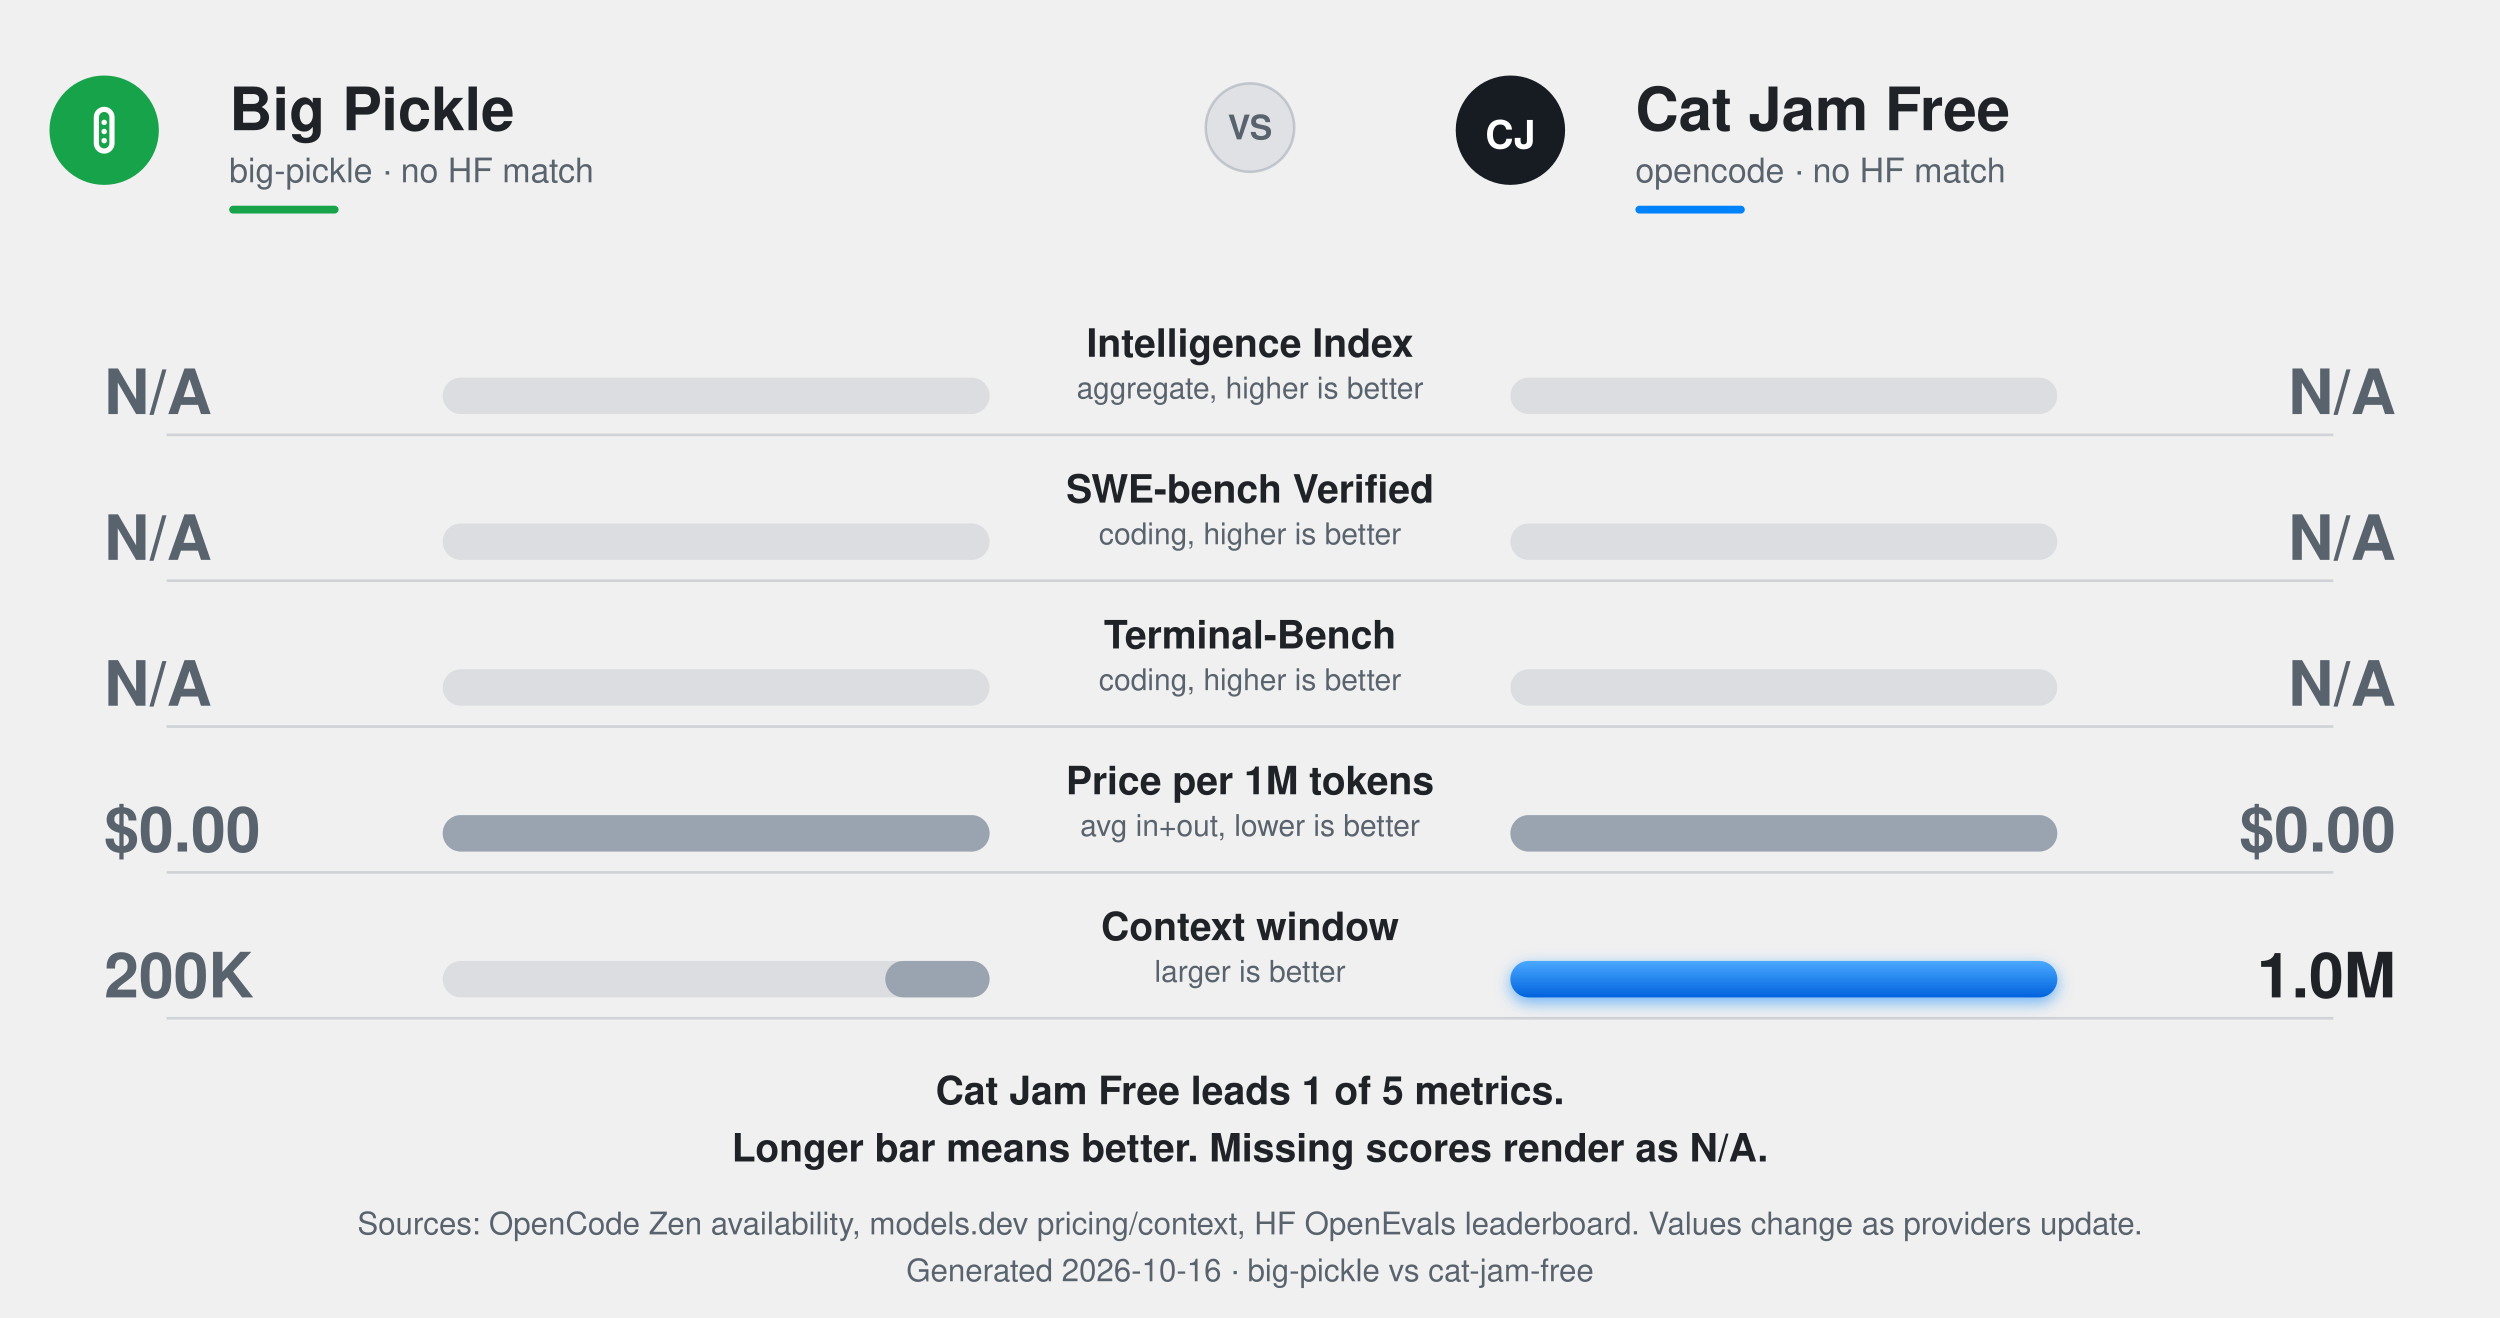
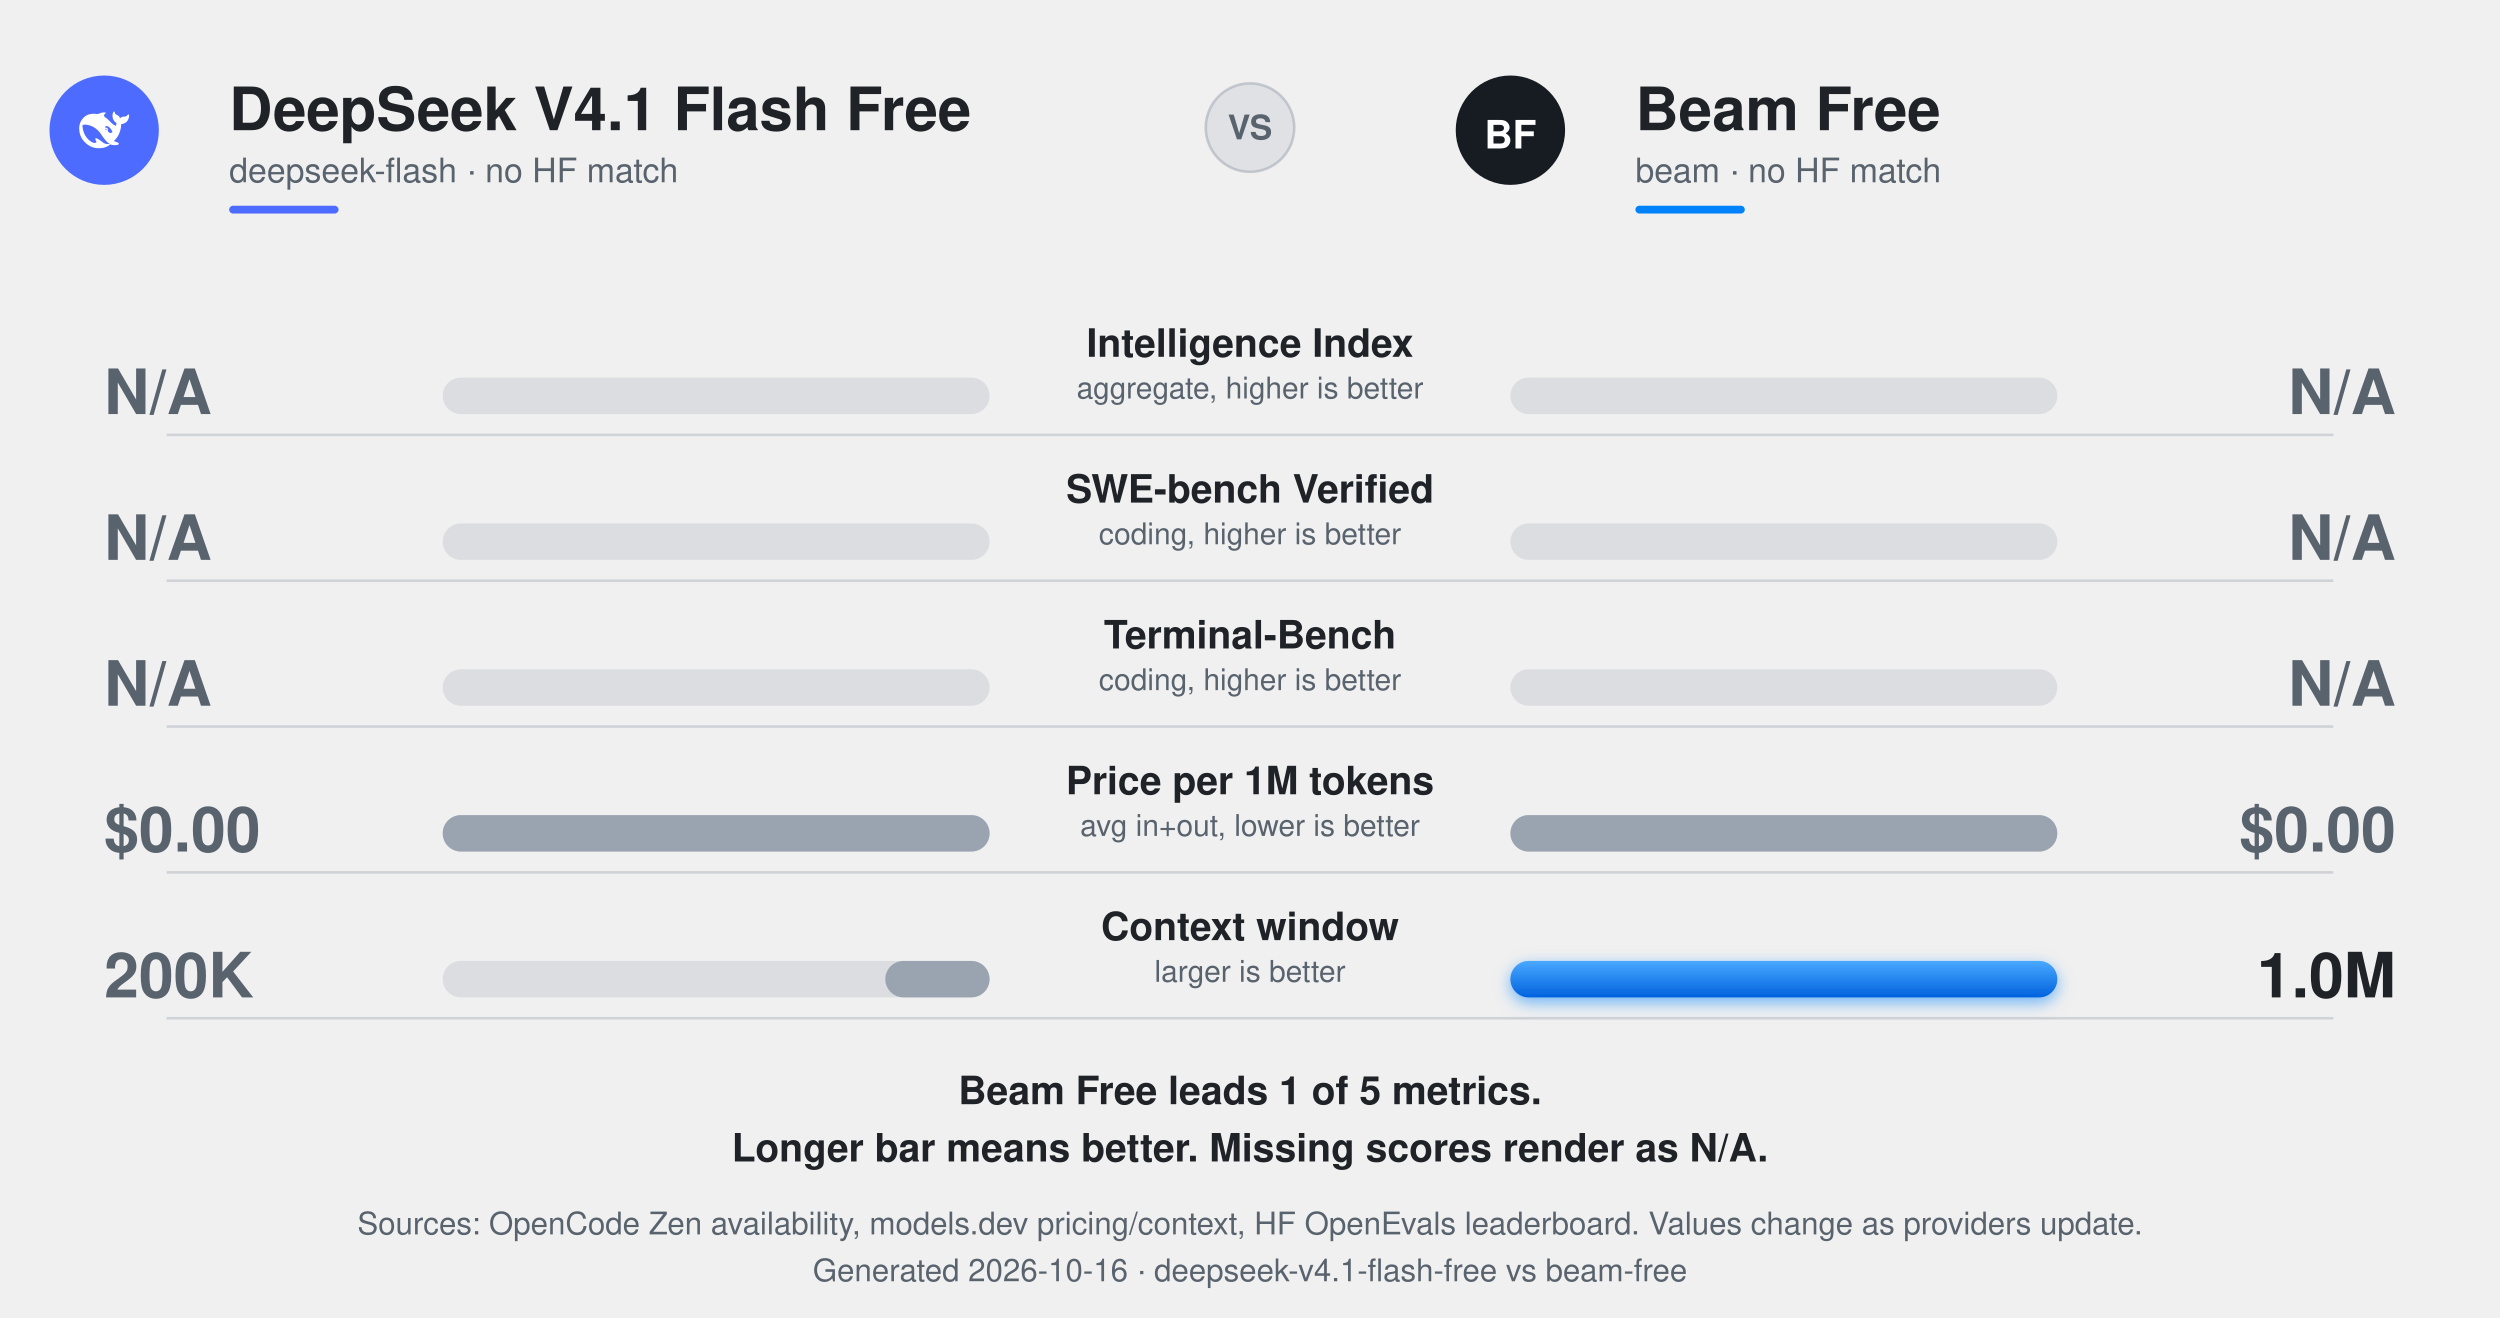
<svg xmlns="http://www.w3.org/2000/svg" width="960" height="506" viewBox="0 0 960 506" role="img" aria-labelledby="t d">
  <defs>
    <linearGradient id="gWin" x1="0" y1="0" x2="0" y2="1">
      <stop offset="0" stop-color="#4aa9ff" />
      <stop offset="1" stop-color="#0062dd" />
    </linearGradient>
    <linearGradient id="gLeft" x1="0" y1="0" x2="0" y2="1">
      <stop offset="0" stop-color="#4a545f" />
      <stop offset="1" stop-color="#171c23" />
    </linearGradient>
    <filter id="glowW" x="-30%" y="-150%" width="160%" height="400%">
      <feDropShadow dx="0" dy="2" stdDeviation="3" flood-color="#0082fb" flood-opacity=".55" />
    </filter>
    <style>
      text{font-variant-numeric:tabular-nums}
      @media (prefers-color-scheme:dark){
        .ink{fill:#f0f6fc}.mute{fill:#9198a1}.win{fill:#f0f6fc}.lose{fill:#8b95a1}
      }
    </style>
  </defs>
  <g font-family="ui-sans-serif,-apple-system,Segoe UI,Helvetica,Arial,sans-serif">
    <g transform="translate(40 50)">
-       <circle r="21" fill="#16A34A" />
-       <g transform="translate(-12 -12)">
-         <rect x="9" y="4" width="6" height="16" rx="3" fill="none" stroke="#fff" stroke-width="2" />
-         <circle cx="12" cy="9" r="1.05" fill="#fff" />
-         <circle cx="12" cy="12.5" r="1.05" fill="#fff" />
-         <circle cx="12" cy="16" r="1.05" fill="#fff" />
+       <circle r="21" fill="#4D6BFE" />
+       <g transform="translate(-9.6 -9.6) scale(0.8)" fill="#fff">
+         <path d="M23.748 4.482c-.254-.124-.364.113-.512.234-.051.039-.094.09-.137.136-.372.397-.806.657-1.373.626-.829-.046-1.537.214-2.163.848-.133-.782-.575-1.248-1.247-1.548-.352-.156-.708-.311-.955-.65-.172-.241-.219-.51-.305-.774-.055-.16-.11-.323-.293-.35-.2-.031-.278.136-.356.276-.313.572-.434 1.202-.422 1.84.027 1.436.633 2.58 1.838 3.393.137.093.172.187.129.323-.082.28-.18.552-.266.833-.055.179-.137.217-.329.14a5.526 5.526 0 01-1.736-1.18c-.857-.828-1.631-1.742-2.597-2.458a11.365 11.365 0 00-.689-.471c-.985-.957.13-1.743.388-1.836.27-.098.093-.432-.779-.428-.872.004-1.67.295-2.687.684a3.055 3.055 0 01-.465.137 9.597 9.597 0 00-2.883-.102c-1.885.21-3.39 1.102-4.497 2.623C.082 8.606-.231 10.684.152 12.85c.403 2.284 1.569 4.175 3.36 5.653 1.858 1.533 3.997 2.284 6.438 2.14 1.482-.085 3.133-.284 4.994-1.86.47.234.962.327 1.78.397.63.059 1.236-.03 1.705-.128.735-.156.684-.837.419-.961-2.155-1.004-1.682-.595-2.113-.926 1.096-1.296 2.746-2.642 3.392-7.003.05-.347.007-.565 0-.845-.004-.17.035-.237.23-.256a4.173 4.173 0 001.545-.475c1.396-.763 1.96-2.015 2.093-3.517.02-.23-.004-.467-.247-.588zM11.581 18c-2.089-1.642-3.102-2.183-3.52-2.16-.392.024-.321.471-.235.763.09.288.207.486.371.739.114.167.192.416-.113.603-.673.416-1.842-.14-1.897-.167-1.361-.802-2.5-1.86-3.301-3.307-.774-1.393-1.224-2.887-1.298-4.482-.02-.386.093-.522.477-.592a4.696 4.696 0 011.529-.039c2.132.312 3.946 1.265 5.468 2.774.868.86 1.525 1.887 2.202 2.891.72 1.066 1.494 2.082 2.48 2.914.348.292.625.514.891.677-.802.09-2.14.11-3.054-.614zm1-6.44a.306.306 0 01.415-.287.302.302 0 01.2.288.306.306 0 01-.31.307.303.303 0 01-.304-.308zm3.11 1.596c-.2.081-.399.151-.59.16a1.245 1.245 0 01-.798-.254c-.274-.23-.47-.358-.552-.758a1.73 1.73 0 01.016-.588c.07-.327-.008-.537-.239-.727-.187-.156-.426-.199-.688-.199a.559.559 0 01-.254-.078c-.11-.054-.2-.19-.114-.358.028-.054.16-.186.192-.21.356-.202.767-.136 1.146.016.352.144.618.408 1.001.782.391.451.462.576.685.914.176.265.336.537.445.848.067.195-.019.354-.25.452z" />
      </g>
    </g>
-     <text x="88" y="50" class="ink" fill="#1f2328" font-size="23" font-weight="800">Big Pickle</text>
-     <text x="88" y="70" class="mute" fill="#59636e" font-size="13">big-pickle · no HF match</text>
-     <rect class="ink" fill="#16A34A" x="88" y="79" width="42" height="3" rx="1.5" />
+     <text x="88" y="50" class="ink" fill="#1f2328" font-size="23" font-weight="800">DeepSeek V4.1 Flash Free</text>
+     <text x="88" y="70" class="mute" fill="#59636e" font-size="13">deepseek-flash · no HF match</text>
+     <rect class="ink" fill="#4D6BFE" x="88" y="79" width="42" height="3" rx="1.5" />
    <g transform="translate(580 50)">
      <circle r="21" fill="#171c23" />
-       <text y="7" text-anchor="middle" font-size="15" font-weight="800" fill="#fff">CJ</text>
+       <text y="7" text-anchor="middle" font-size="15" font-weight="800" fill="#fff">BF</text>
    </g>
-     <text x="628" y="50" class="ink" fill="#1f2328" font-size="23" font-weight="800">Cat Jam Free</text>
-     <text x="628" y="70" class="mute" fill="#59636e" font-size="13">opencode · no HF match</text>
+     <text x="628" y="50" class="ink" fill="#1f2328" font-size="23" font-weight="800">Beam Free</text>
+     <text x="628" y="70" class="mute" fill="#59636e" font-size="13">beam · no HF match</text>
    <rect fill="#0082fb" x="628" y="79" width="42" height="3" rx="1.5" />
    <g transform="translate(480 49)">
      <circle r="17" fill="#8892a0" fill-opacity=".15" stroke="#8892a0" stroke-opacity=".4" />
      <text y="4.5" text-anchor="middle" font-size="13" font-weight="800" class="mute" fill="#59636e">VS</text>
    </g>
    <g class="ink" fill="#1f2328" text-anchor="middle" opacity="1">
      <animate attributeName="opacity" values="0;0;1" keyTimes="0;.2;1" dur=".6s" begin="0.150s" fill="freeze" />
      <text x="480" y="137" font-size="15" font-weight="700">Intelligence Index</text>
      <text x="480" y="153" font-size="11.5" class="mute" fill="#59636e">aggregate, higher is better</text>
    </g>
    <rect fill="#8892a0" fill-opacity=".2" x="170" y="145" width="210" height="14" rx="7" />
    <rect fill="#8892a0" fill-opacity=".2" x="580" y="145" width="210" height="14" rx="7" />
    <rect class="loser" fill="#9aa4b0" x="380.00" y="145" width="0.00" height="14" rx="7">
      <animate attributeName="x" values="380;380;380.00" keyTimes="0;.15;1" dur="0.95s" begin="0.150s" calcMode="spline" keySplines="0 0 1 1;.2 .75 .25 1" fill="freeze" />
      <animate attributeName="width" values="0;0;0.00" keyTimes="0;.15;1" dur="0.95s" begin="0.150s" calcMode="spline" keySplines="0 0 1 1;.2 .75 .25 1" fill="freeze" />
    </rect>
    <rect class="loser" fill="#9aa4b0" x="580" y="145" width="0.00" height="14" rx="7">
      <animate attributeName="width" values="0;0;0.00" keyTimes="0;.15;1" dur="0.95s" begin="0.150s" calcMode="spline" keySplines="0 0 1 1;.2 .75 .25 1" fill="freeze" />
    </rect>
    <g class="lose" fill="#59636e" opacity="1">
      <animate attributeName="opacity" values="0;0;1" keyTimes="0;.2;1" dur=".8s" begin="0.150s" fill="freeze" />
      <text x="40" y="159" font-size="24" font-weight="800">N/A</text>
    </g>
    <g class="lose" fill="#59636e" opacity="1">
      <animate attributeName="opacity" values="0;0;1" keyTimes="0;.2;1" dur=".8s" begin="0.150s" fill="freeze" />
      <text x="920" y="159" font-size="24" font-weight="800" text-anchor="end">N/A</text>
    </g>
    <line stroke="#7b8794" stroke-opacity=".28" x1="64" y1="167" x2="896" y2="167" />
    <g class="ink" fill="#1f2328" text-anchor="middle" opacity="1">
      <animate attributeName="opacity" values="0;0;1" keyTimes="0;.2;1" dur=".6s" begin="0.260s" fill="freeze" />
      <text x="480" y="193" font-size="15" font-weight="700">SWE-bench Verified</text>
      <text x="480" y="209" font-size="11.5" class="mute" fill="#59636e">coding, higher is better</text>
    </g>
    <rect fill="#8892a0" fill-opacity=".2" x="170" y="201" width="210" height="14" rx="7" />
    <rect fill="#8892a0" fill-opacity=".2" x="580" y="201" width="210" height="14" rx="7" />
    <rect class="loser" fill="#9aa4b0" x="380.00" y="201" width="0.00" height="14" rx="7">
      <animate attributeName="x" values="380;380;380.00" keyTimes="0;.15;1" dur="1.10s" begin="0.260s" calcMode="spline" keySplines="0 0 1 1;.2 .75 .25 1" fill="freeze" />
      <animate attributeName="width" values="0;0;0.00" keyTimes="0;.15;1" dur="1.10s" begin="0.260s" calcMode="spline" keySplines="0 0 1 1;.2 .75 .25 1" fill="freeze" />
    </rect>
    <rect class="loser" fill="#9aa4b0" x="580" y="201" width="0.00" height="14" rx="7">
      <animate attributeName="width" values="0;0;0.00" keyTimes="0;.15;1" dur="1.10s" begin="0.260s" calcMode="spline" keySplines="0 0 1 1;.2 .75 .25 1" fill="freeze" />
    </rect>
    <g class="lose" fill="#59636e" opacity="1">
      <animate attributeName="opacity" values="0;0;1" keyTimes="0;.2;1" dur=".8s" begin="0.260s" fill="freeze" />
      <text x="40" y="215" font-size="24" font-weight="800">N/A</text>
    </g>
    <g class="lose" fill="#59636e" opacity="1">
      <animate attributeName="opacity" values="0;0;1" keyTimes="0;.2;1" dur=".8s" begin="0.260s" fill="freeze" />
      <text x="920" y="215" font-size="24" font-weight="800" text-anchor="end">N/A</text>
    </g>
    <line stroke="#7b8794" stroke-opacity=".28" x1="64" y1="223" x2="896" y2="223" />
    <g class="ink" fill="#1f2328" text-anchor="middle" opacity="1">
      <animate attributeName="opacity" values="0;0;1" keyTimes="0;.2;1" dur=".6s" begin="0.370s" fill="freeze" />
      <text x="480" y="249" font-size="15" font-weight="700">Terminal-Bench</text>
      <text x="480" y="265" font-size="11.5" class="mute" fill="#59636e">coding, higher is better</text>
    </g>
    <rect fill="#8892a0" fill-opacity=".2" x="170" y="257" width="210" height="14" rx="7" />
    <rect fill="#8892a0" fill-opacity=".2" x="580" y="257" width="210" height="14" rx="7" />
    <rect class="loser" fill="#9aa4b0" x="380.00" y="257" width="0.00" height="14" rx="7">
      <animate attributeName="x" values="380;380;380.00" keyTimes="0;.15;1" dur="1.25s" begin="0.370s" calcMode="spline" keySplines="0 0 1 1;.2 .75 .25 1" fill="freeze" />
      <animate attributeName="width" values="0;0;0.00" keyTimes="0;.15;1" dur="1.25s" begin="0.370s" calcMode="spline" keySplines="0 0 1 1;.2 .75 .25 1" fill="freeze" />
    </rect>
    <rect class="loser" fill="#9aa4b0" x="580" y="257" width="0.00" height="14" rx="7">
      <animate attributeName="width" values="0;0;0.00" keyTimes="0;.15;1" dur="1.25s" begin="0.370s" calcMode="spline" keySplines="0 0 1 1;.2 .75 .25 1" fill="freeze" />
    </rect>
    <g class="lose" fill="#59636e" opacity="1">
      <animate attributeName="opacity" values="0;0;1" keyTimes="0;.2;1" dur=".8s" begin="0.370s" fill="freeze" />
      <text x="40" y="271" font-size="24" font-weight="800">N/A</text>
    </g>
    <g class="lose" fill="#59636e" opacity="1">
      <animate attributeName="opacity" values="0;0;1" keyTimes="0;.2;1" dur=".8s" begin="0.370s" fill="freeze" />
      <text x="920" y="271" font-size="24" font-weight="800" text-anchor="end">N/A</text>
    </g>
    <line stroke="#7b8794" stroke-opacity=".28" x1="64" y1="279" x2="896" y2="279" />
    <g class="ink" fill="#1f2328" text-anchor="middle" opacity="1">
      <animate attributeName="opacity" values="0;0;1" keyTimes="0;.2;1" dur=".6s" begin="0.480s" fill="freeze" />
      <text x="480" y="305" font-size="15" font-weight="700">Price per 1M tokens</text>
      <text x="480" y="321" font-size="11.5" class="mute" fill="#59636e">avg in+out, lower is better</text>
    </g>
    <rect fill="#8892a0" fill-opacity=".2" x="170" y="313" width="210" height="14" rx="7" />
    <rect fill="#8892a0" fill-opacity=".2" x="580" y="313" width="210" height="14" rx="7" />
    <rect class="loser" fill="#9aa4b0" x="170.00" y="313" width="210.00" height="14" rx="7">
      <animate attributeName="x" values="380;380;170.00" keyTimes="0;.15;1" dur="1.40s" begin="0.480s" calcMode="spline" keySplines="0 0 1 1;.2 .75 .25 1" fill="freeze" />
      <animate attributeName="width" values="0;0;210.00" keyTimes="0;.15;1" dur="1.40s" begin="0.480s" calcMode="spline" keySplines="0 0 1 1;.2 .75 .25 1" fill="freeze" />
    </rect>
    <rect class="loser" fill="#9aa4b0" x="580" y="313" width="210.00" height="14" rx="7">
      <animate attributeName="width" values="0;0;210.00" keyTimes="0;.15;1" dur="1.40s" begin="0.480s" calcMode="spline" keySplines="0 0 1 1;.2 .75 .25 1" fill="freeze" />
    </rect>
    <g class="lose" fill="#59636e" opacity="1">
      <animate attributeName="opacity" values="0;0;1" keyTimes="0;.2;1" dur=".8s" begin="0.480s" fill="freeze" />
      <text x="40" y="327" font-size="24" font-weight="800">$0.00</text>
    </g>
    <g class="lose" fill="#59636e" opacity="1">
      <animate attributeName="opacity" values="0;0;1" keyTimes="0;.2;1" dur=".8s" begin="0.480s" fill="freeze" />
      <text x="920" y="327" font-size="24" font-weight="800" text-anchor="end">$0.00</text>
    </g>
    <line stroke="#7b8794" stroke-opacity=".28" x1="64" y1="335" x2="896" y2="335" />
    <g class="ink" fill="#1f2328" text-anchor="middle" opacity="1">
      <animate attributeName="opacity" values="0;0;1" keyTimes="0;.2;1" dur=".6s" begin="0.590s" fill="freeze" />
      <text x="480" y="361" font-size="15" font-weight="700">Context window</text>
      <text x="480" y="377" font-size="11.5" class="mute" fill="#59636e">larger is better</text>
    </g>
    <rect fill="#8892a0" fill-opacity=".2" x="170" y="369" width="210" height="14" rx="7" />
    <rect fill="#8892a0" fill-opacity=".2" x="580" y="369" width="210" height="14" rx="7" />
    <rect class="loser" fill="#9aa4b0" x="339.95" y="369" width="40.05" height="14" rx="7">
      <animate attributeName="x" values="380;380;339.95" keyTimes="0;.15;1" dur="1.55s" begin="0.590s" calcMode="spline" keySplines="0 0 1 1;.2 .75 .25 1" fill="freeze" />
      <animate attributeName="width" values="0;0;40.05" keyTimes="0;.15;1" dur="1.55s" begin="0.590s" calcMode="spline" keySplines="0 0 1 1;.2 .75 .25 1" fill="freeze" />
    </rect>
    <rect class="bm" fill="url(#gWin)" x="580" y="369" width="210.00" height="14" rx="7" filter="url(#glowW)">
      <animate attributeName="width" values="0;0;210.00" keyTimes="0;.15;1" dur="1.55s" begin="0.590s" calcMode="spline" keySplines="0 0 1 1;.2 .75 .25 1" fill="freeze" />
    </rect>
    <g class="lose" fill="#59636e" opacity="1">
      <animate attributeName="opacity" values="0;0;1" keyTimes="0;.2;1" dur=".8s" begin="0.590s" fill="freeze" />
      <text x="40" y="383" font-size="24" font-weight="800">200K</text>
    </g>
    <g class="win" fill="#1f2328" opacity="1">
      <animate attributeName="opacity" values="0;0;1" keyTimes="0;.2;1" dur=".8s" begin="0.590s" fill="freeze" />
      <text x="920" y="383" font-size="24" font-weight="800" text-anchor="end">1.0M</text>
    </g>
    <line stroke="#7b8794" stroke-opacity=".28" x1="64" y1="391" x2="896" y2="391" />
    <g class="ink" fill="#1f2328" text-anchor="middle" opacity="1">
-       <text x="480" y="424" font-size="15" font-weight="600">Cat Jam Free leads 1 of 5 metrics.</text>
+       <text x="480" y="424" font-size="15" font-weight="600">Beam Free leads 1 of 5 metrics.</text>
      <text x="480" y="446" font-size="15" font-weight="600">Longer bar means better. Missing scores render as N/A.</text>
    </g>
    <g class="mute" fill="#59636e" text-anchor="middle" opacity="1">
      <text x="480" y="474" font-size="12">Sources: OpenCode Zen availability, models.dev pricing/context, HF OpenEvals leaderboard. Values change as providers update.</text>
-       <text x="480" y="492" font-size="12">Generated 2026-10-16 · big-pickle vs cat-jam-free</text>
+       <text x="480" y="492" font-size="12">Generated 2026-10-16 · deepseek-v4.1-flash-free vs beam-free</text>
    </g>
  </g>
</svg>
